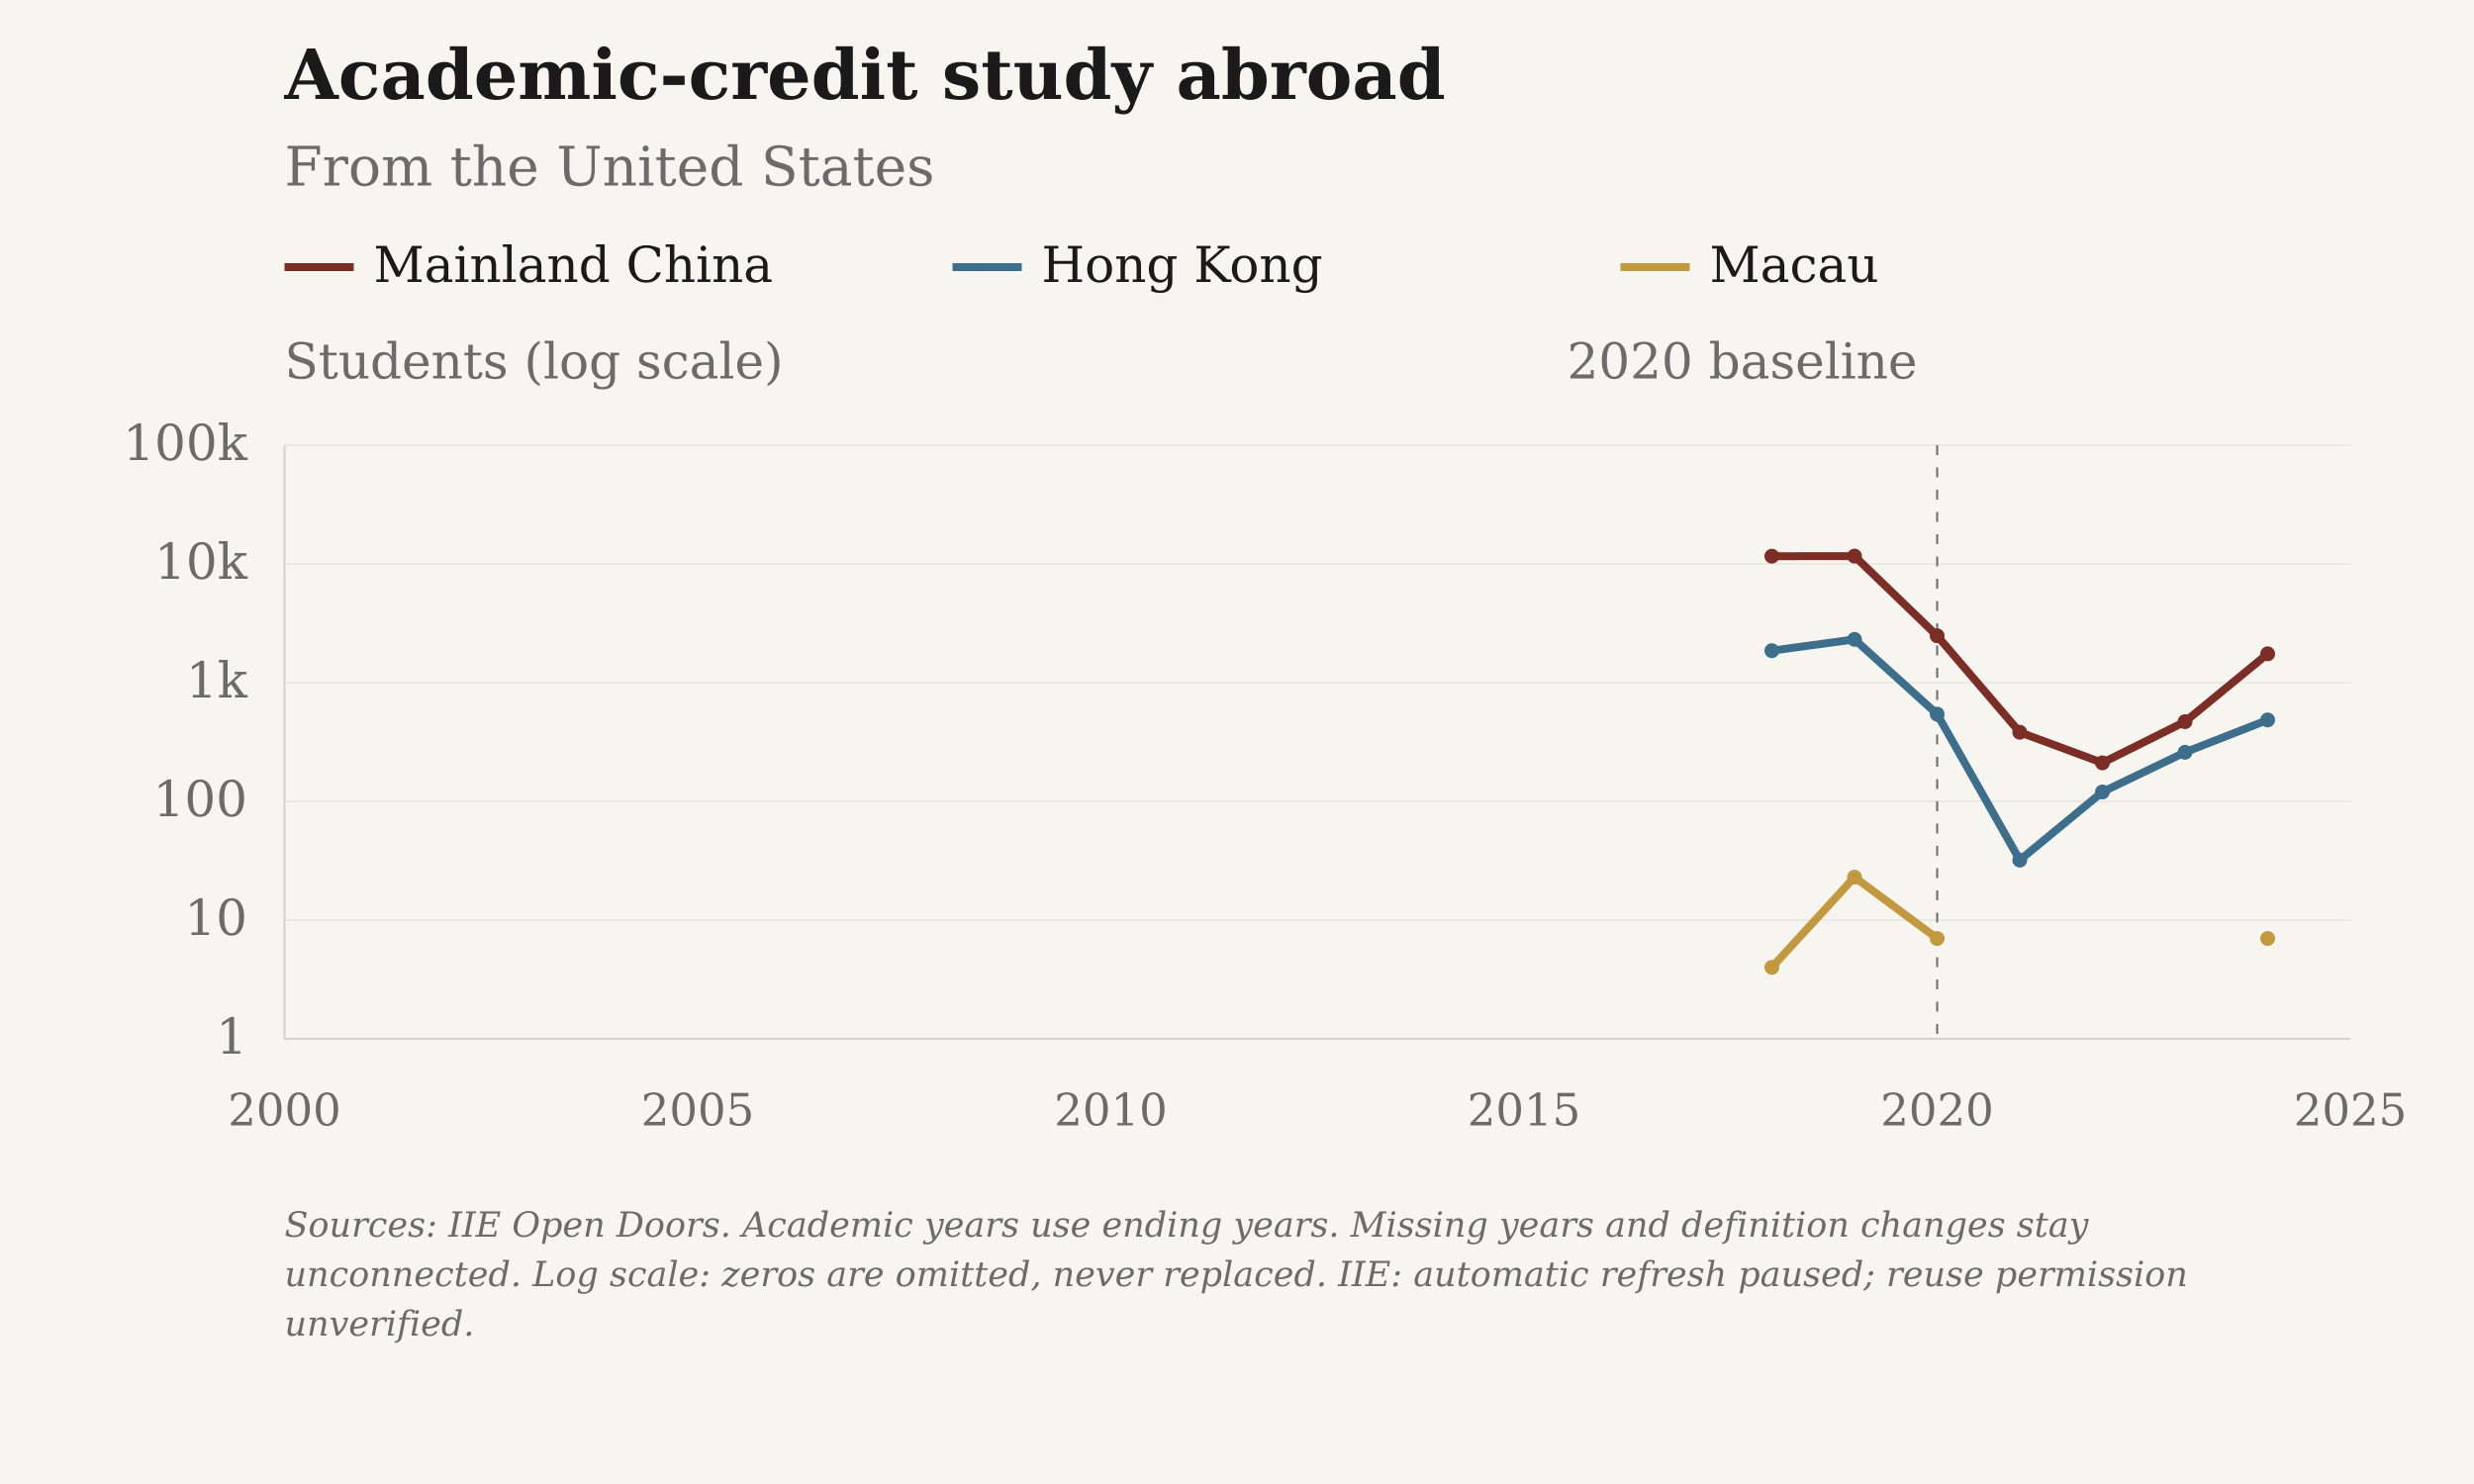
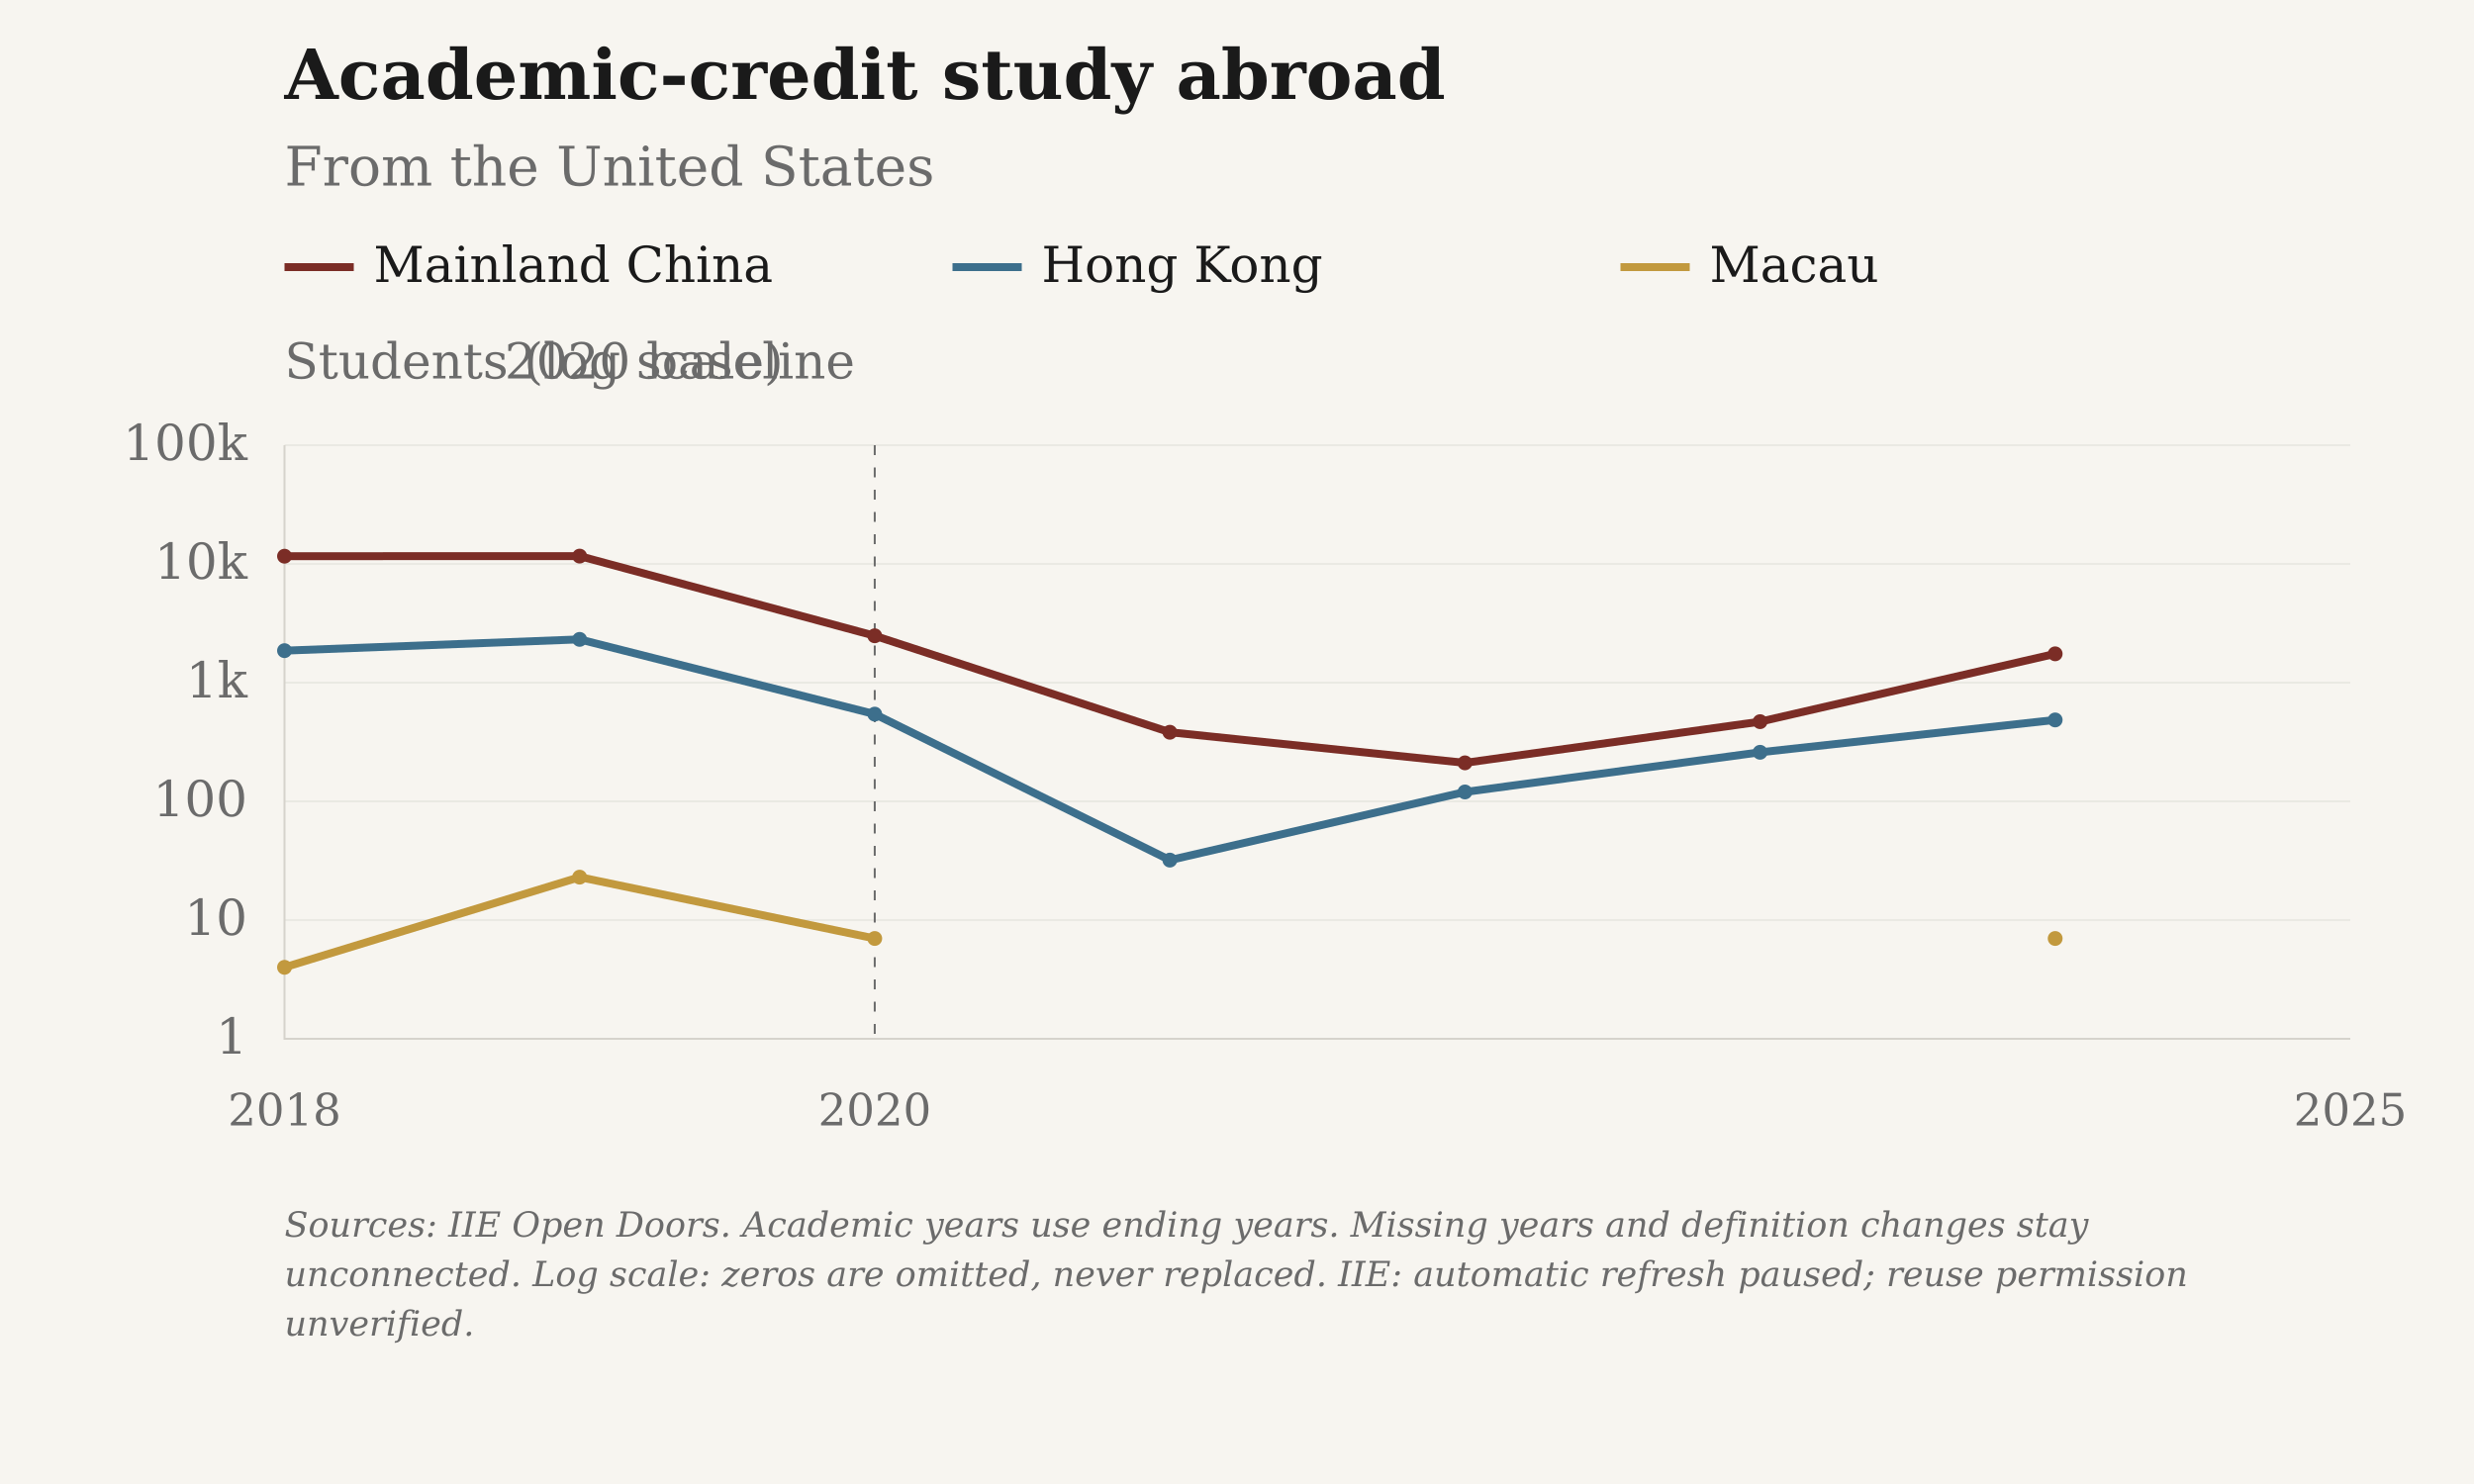
<svg xmlns="http://www.w3.org/2000/svg" viewBox="0 0 1000 600" role="img" aria-label="Academic-credit study abroad: From the United States">
  <rect class="chart-background" width="1000" height="600" fill="#F7F5F0" />
  <g font-family="DejaVu Serif, Georgia, 'Times New Roman', serif" font-size="20" fill="#6B6B6B">
    <text x="115" y="40" font-size="28" font-weight="bold" fill="#1A1A1A">Academic-credit study abroad</text>
    <text x="115" y="75" font-size="22">From the United States</text>
    <path class="legend-swatch" data-geography="CHN" d="M115 108h28" stroke="#7B2D26" stroke-width="3.2" />
    <text x="151" y="114" fill="#1A1A1A">Mainland China</text>
    <path class="legend-swatch" data-geography="HKG" d="M385 108h28" stroke="#3D6F8C" stroke-width="3.2" />
    <text x="421" y="114" fill="#1A1A1A">Hong Kong</text>
    <path class="legend-swatch" data-geography="MAC" d="M655 108h28" stroke="#C2993E" stroke-width="3.2" />
    <text x="691" y="114" fill="#1A1A1A">Macau</text>
    <text x="115" y="153">Students (log scale)</text>
    <path d="M115 420.00H950" stroke="#D6D3CC" stroke-opacity="0.6" stroke-width="0.5" />
    <text x="100" y="426.00" text-anchor="end">1</text>
    <path d="M115 372.00H950" stroke="#D6D3CC" stroke-opacity="0.6" stroke-width="0.5" />
    <text x="100" y="378.00" text-anchor="end">10</text>
    <path d="M115 324.00H950" stroke="#D6D3CC" stroke-opacity="0.6" stroke-width="0.5" />
    <text x="100" y="330.00" text-anchor="end">100</text>
    <path d="M115 276.00H950" stroke="#D6D3CC" stroke-opacity="0.6" stroke-width="0.5" />
    <text x="100" y="282.00" text-anchor="end">1k</text>
    <path d="M115 228.00H950" stroke="#D6D3CC" stroke-opacity="0.6" stroke-width="0.5" />
    <text x="100" y="234.00" text-anchor="end">10k</text>
    <path d="M115 180.00H950" stroke="#D6D3CC" stroke-opacity="0.6" stroke-width="0.5" />
    <text x="100" y="186.00" text-anchor="end">100k</text>
-     <text x="115.00" y="455" font-size="18" text-anchor="middle">2000</text>
-     <text x="282.00" y="455" font-size="18" text-anchor="middle">2005</text>
-     <text x="449.00" y="455" font-size="18" text-anchor="middle">2010</text>
-     <text x="616.00" y="455" font-size="18" text-anchor="middle">2015</text>
-     <text x="783.00" y="455" font-size="18" text-anchor="middle">2020</text>
+     <text x="115.00" y="455" font-size="18" text-anchor="middle">2018</text>
+     <text x="353.57" y="455" font-size="18" text-anchor="middle">2020</text>
    <text x="950.00" y="455" font-size="18" text-anchor="middle">2025</text>
    <path d="M115 180V420H950" stroke="#D6D3CC" stroke-width="0.8" fill="none" />
-     <path d="M783.00 180V420" stroke="#6B6B6B" stroke-width="0.8" stroke-dasharray="4 5" />
-     <text x="775.00" y="153" text-anchor="end">2020 baseline</text>
-     <path class="data-line" data-geography="CHN" data-series-id="iie:USA:CHN:study_abroad" d="M716.20,224.88 L749.60,224.84 L783.00,257.06 L816.40,296.06 L849.80,308.43 L883.20,291.78 L916.60,264.35" fill="none" stroke="#7B2D26" stroke-width="3.2" stroke-linejoin="round" />
-     <circle data-geography="CHN" data-period="2017/18" cx="716.20" cy="224.88" r="3" fill="#7B2D26" />
-     <circle data-geography="CHN" data-period="2018/19" cx="749.60" cy="224.84" r="3" fill="#7B2D26" />
-     <circle data-geography="CHN" data-period="2019/20" cx="783.00" cy="257.06" r="3" fill="#7B2D26" />
-     <circle data-geography="CHN" data-period="2020/21" cx="816.40" cy="296.06" r="3" fill="#7B2D26" />
-     <circle data-geography="CHN" data-period="2021/22" cx="849.80" cy="308.43" r="3" fill="#7B2D26" />
-     <circle data-geography="CHN" data-period="2022/23" cx="883.20" cy="291.78" r="3" fill="#7B2D26" />
-     <circle data-geography="CHN" data-period="2023/24" cx="916.60" cy="264.35" r="3" fill="#7B2D26" />
-     <path class="data-line" data-geography="HKG" data-series-id="iie:USA:HKG:study_abroad" d="M716.20,263.07 L749.60,258.51 L783.00,288.73 L816.40,347.75 L849.80,320.20 L883.20,304.16 L916.60,291.08" fill="none" stroke="#3D6F8C" stroke-width="3.2" stroke-linejoin="round" />
-     <circle data-geography="HKG" data-period="2017/18" cx="716.20" cy="263.07" r="3" fill="#3D6F8C" />
-     <circle data-geography="HKG" data-period="2018/19" cx="749.60" cy="258.51" r="3" fill="#3D6F8C" />
-     <circle data-geography="HKG" data-period="2019/20" cx="783.00" cy="288.73" r="3" fill="#3D6F8C" />
-     <circle data-geography="HKG" data-period="2020/21" cx="816.40" cy="347.75" r="3" fill="#3D6F8C" />
-     <circle data-geography="HKG" data-period="2021/22" cx="849.80" cy="320.20" r="3" fill="#3D6F8C" />
-     <circle data-geography="HKG" data-period="2022/23" cx="883.20" cy="304.16" r="3" fill="#3D6F8C" />
-     <circle data-geography="HKG" data-period="2023/24" cx="916.60" cy="291.08" r="3" fill="#3D6F8C" />
-     <path class="data-line" data-geography="MAC" data-series-id="iie:USA:MAC:study_abroad" d="M716.20,391.10 L749.60,354.64 L783.00,379.44 M916.60,379.44" fill="none" stroke="#C2993E" stroke-width="3.2" stroke-linejoin="round" />
-     <circle data-geography="MAC" data-period="2017/18" cx="716.20" cy="391.10" r="3" fill="#C2993E" />
-     <circle data-geography="MAC" data-period="2018/19" cx="749.60" cy="354.64" r="3" fill="#C2993E" />
-     <circle data-geography="MAC" data-period="2019/20" cx="783.00" cy="379.44" r="3" fill="#C2993E" />
-     <circle data-geography="MAC" data-period="2023/24" cx="916.60" cy="379.44" r="3" fill="#C2993E" />
+     <path d="M353.57 180V420" stroke="#6B6B6B" stroke-width="0.8" stroke-dasharray="4 5" />
+     <text x="345.57" y="153" text-anchor="end">2020 baseline</text>
+     <path class="data-line" data-geography="CHN" data-series-id="iie:USA:CHN:study_abroad" d="M115.00,224.88 L234.29,224.84 L353.57,257.06 L472.86,296.06 L592.14,308.43 L711.43,291.78 L830.71,264.35" fill="none" stroke="#7B2D26" stroke-width="3.2" stroke-linejoin="round" />
+     <circle data-geography="CHN" data-period="2017/18" cx="115.00" cy="224.88" r="3" fill="#7B2D26" />
+     <circle data-geography="CHN" data-period="2018/19" cx="234.29" cy="224.84" r="3" fill="#7B2D26" />
+     <circle data-geography="CHN" data-period="2019/20" cx="353.57" cy="257.06" r="3" fill="#7B2D26" />
+     <circle data-geography="CHN" data-period="2020/21" cx="472.86" cy="296.06" r="3" fill="#7B2D26" />
+     <circle data-geography="CHN" data-period="2021/22" cx="592.14" cy="308.43" r="3" fill="#7B2D26" />
+     <circle data-geography="CHN" data-period="2022/23" cx="711.43" cy="291.78" r="3" fill="#7B2D26" />
+     <circle data-geography="CHN" data-period="2023/24" cx="830.71" cy="264.35" r="3" fill="#7B2D26" />
+     <path class="data-line" data-geography="HKG" data-series-id="iie:USA:HKG:study_abroad" d="M115.00,263.07 L234.29,258.51 L353.57,288.73 L472.86,347.75 L592.14,320.20 L711.43,304.16 L830.71,291.08" fill="none" stroke="#3D6F8C" stroke-width="3.2" stroke-linejoin="round" />
+     <circle data-geography="HKG" data-period="2017/18" cx="115.00" cy="263.07" r="3" fill="#3D6F8C" />
+     <circle data-geography="HKG" data-period="2018/19" cx="234.29" cy="258.51" r="3" fill="#3D6F8C" />
+     <circle data-geography="HKG" data-period="2019/20" cx="353.57" cy="288.73" r="3" fill="#3D6F8C" />
+     <circle data-geography="HKG" data-period="2020/21" cx="472.86" cy="347.75" r="3" fill="#3D6F8C" />
+     <circle data-geography="HKG" data-period="2021/22" cx="592.14" cy="320.20" r="3" fill="#3D6F8C" />
+     <circle data-geography="HKG" data-period="2022/23" cx="711.43" cy="304.16" r="3" fill="#3D6F8C" />
+     <circle data-geography="HKG" data-period="2023/24" cx="830.71" cy="291.08" r="3" fill="#3D6F8C" />
+     <path class="data-line" data-geography="MAC" data-series-id="iie:USA:MAC:study_abroad" d="M115.00,391.10 L234.29,354.64 L353.57,379.44 M830.71,379.44" fill="none" stroke="#C2993E" stroke-width="3.2" stroke-linejoin="round" />
+     <circle data-geography="MAC" data-period="2017/18" cx="115.00" cy="391.10" r="3" fill="#C2993E" />
+     <circle data-geography="MAC" data-period="2018/19" cx="234.29" cy="354.64" r="3" fill="#C2993E" />
+     <circle data-geography="MAC" data-period="2019/20" cx="353.57" cy="379.44" r="3" fill="#C2993E" />
+     <circle data-geography="MAC" data-period="2023/24" cx="830.71" cy="379.44" r="3" fill="#C2993E" />
    <text class="figure-source" x="115" y="500" font-size="14" font-style="italic">Sources: IIE Open Doors. Academic years use ending years. Missing years and definition changes stay</text>
    <text class="figure-source" x="115" y="520" font-size="14" font-style="italic">unconnected. Log scale: zeros are omitted, never replaced. IIE: automatic refresh paused; reuse permission</text>
    <text class="figure-source" x="115" y="540" font-size="14" font-style="italic">unverified.</text>
  </g>
</svg>
